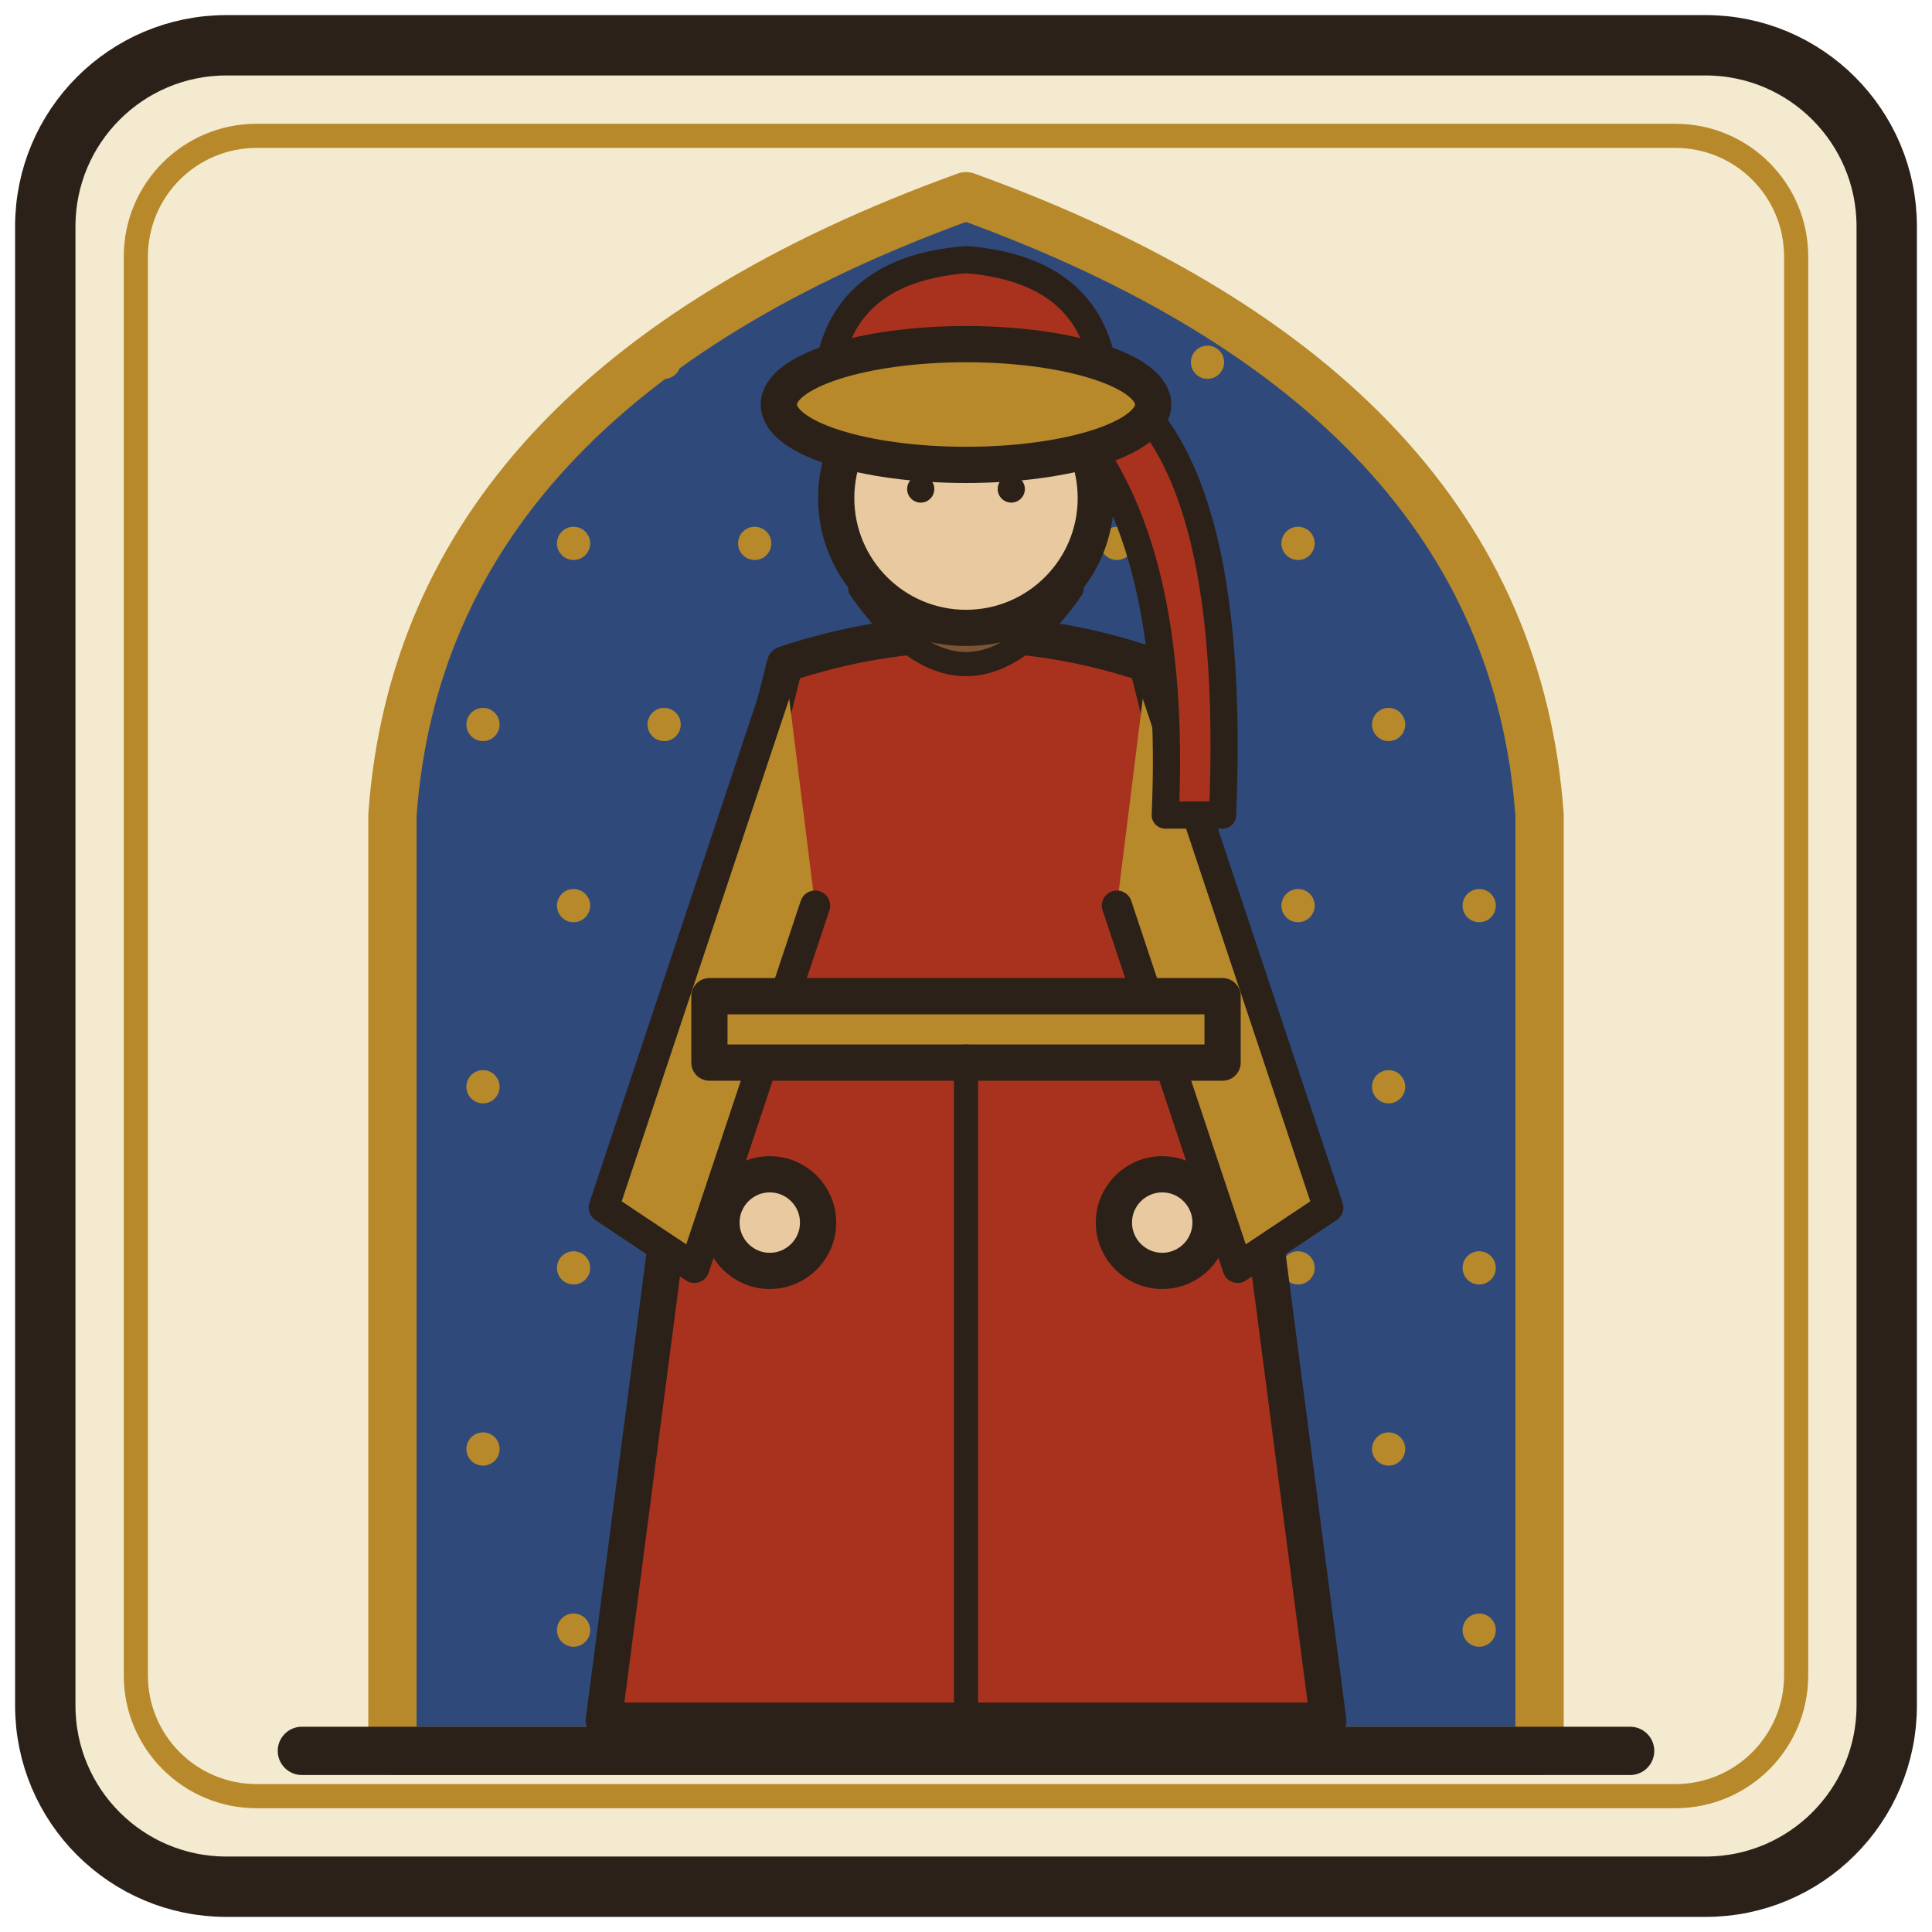
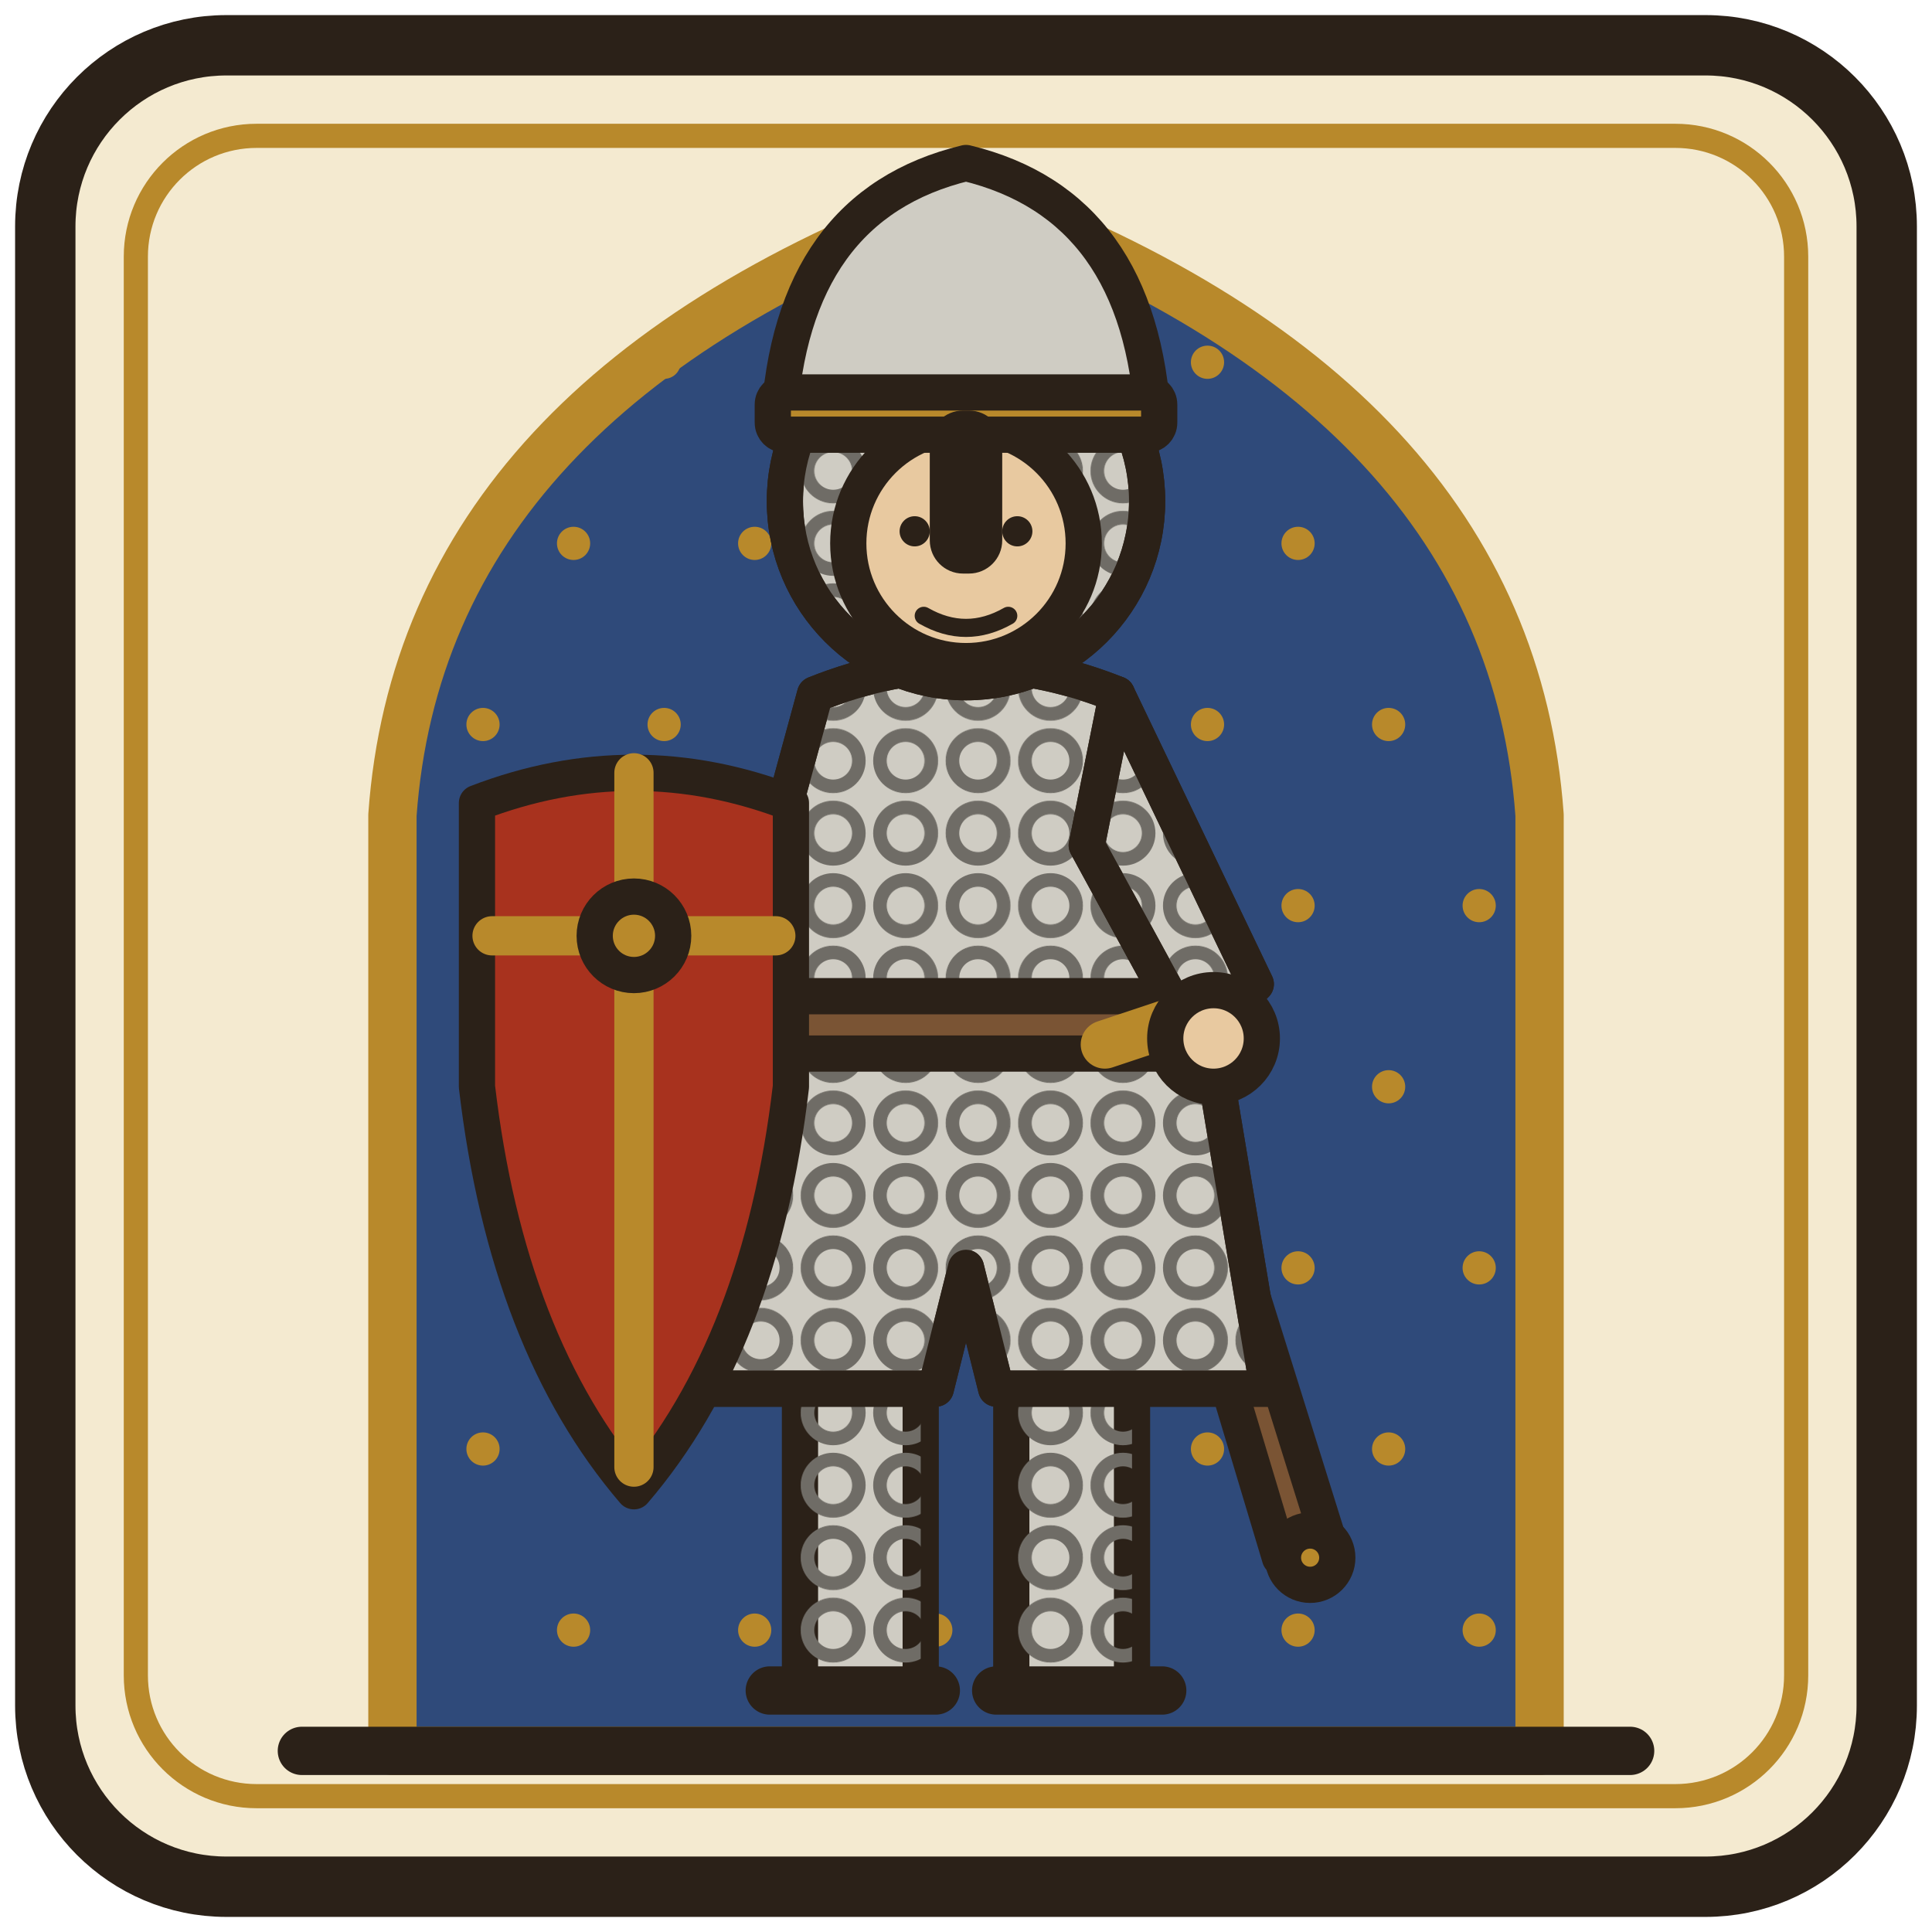
<svg xmlns="http://www.w3.org/2000/svg" viewBox="0 0 64 64" width="256" height="256">
  <rect x="1.5" y="1.5" width="61" height="61" rx="6" fill="#f4ead0" stroke="#2b2118" stroke-width="2" />
  <rect x="4.5" y="4.5" width="55" height="55" rx="4" fill="none" stroke="#b8892b" stroke-width="0.8" />
  <g stroke="#2b2118" stroke-width="1.2" stroke-linejoin="round" stroke-linecap="round">
    <clipPath id="n">
      <path d="M13 58 L13 27 Q14 13 32 6.5 Q50 13 51 27 L51 58 Z" />
    </clipPath>
    <path d="M13 58 L13 27 Q14 13 32 6.5 Q50 13 51 27 L51 58 Z" fill="#2f4a7a" />
    <g clip-path="url(#n)">
      <circle cx="16" cy="12" r="0.55" fill="#b8892b" stroke="none" />
      <circle cx="22" cy="12" r="0.55" fill="#b8892b" stroke="none" />
      <circle cx="28" cy="12" r="0.55" fill="#b8892b" stroke="none" />
      <circle cx="34" cy="12" r="0.55" fill="#b8892b" stroke="none" />
      <circle cx="40" cy="12" r="0.55" fill="#b8892b" stroke="none" />
      <circle cx="46" cy="12" r="0.55" fill="#b8892b" stroke="none" />
      <circle cx="19" cy="18" r="0.55" fill="#b8892b" stroke="none" />
      <circle cx="25" cy="18" r="0.55" fill="#b8892b" stroke="none" />
      <circle cx="31" cy="18" r="0.55" fill="#b8892b" stroke="none" />
      <circle cx="37" cy="18" r="0.55" fill="#b8892b" stroke="none" />
      <circle cx="43" cy="18" r="0.55" fill="#b8892b" stroke="none" />
      <circle cx="49" cy="18" r="0.55" fill="#b8892b" stroke="none" />
      <circle cx="16" cy="24" r="0.55" fill="#b8892b" stroke="none" />
      <circle cx="22" cy="24" r="0.55" fill="#b8892b" stroke="none" />
      <circle cx="28" cy="24" r="0.55" fill="#b8892b" stroke="none" />
      <circle cx="34" cy="24" r="0.55" fill="#b8892b" stroke="none" />
      <circle cx="40" cy="24" r="0.55" fill="#b8892b" stroke="none" />
      <circle cx="46" cy="24" r="0.55" fill="#b8892b" stroke="none" />
      <circle cx="19" cy="30" r="0.55" fill="#b8892b" stroke="none" />
      <circle cx="25" cy="30" r="0.55" fill="#b8892b" stroke="none" />
      <circle cx="31" cy="30" r="0.55" fill="#b8892b" stroke="none" />
      <circle cx="37" cy="30" r="0.55" fill="#b8892b" stroke="none" />
      <circle cx="43" cy="30" r="0.55" fill="#b8892b" stroke="none" />
      <circle cx="49" cy="30" r="0.55" fill="#b8892b" stroke="none" />
      <circle cx="16" cy="36" r="0.55" fill="#b8892b" stroke="none" />
      <circle cx="22" cy="36" r="0.55" fill="#b8892b" stroke="none" />
      <circle cx="28" cy="36" r="0.55" fill="#b8892b" stroke="none" />
      <circle cx="34" cy="36" r="0.55" fill="#b8892b" stroke="none" />
      <circle cx="40" cy="36" r="0.55" fill="#b8892b" stroke="none" />
      <circle cx="46" cy="36" r="0.55" fill="#b8892b" stroke="none" />
      <circle cx="19" cy="42" r="0.55" fill="#b8892b" stroke="none" />
      <circle cx="25" cy="42" r="0.55" fill="#b8892b" stroke="none" />
      <circle cx="31" cy="42" r="0.55" fill="#b8892b" stroke="none" />
      <circle cx="37" cy="42" r="0.55" fill="#b8892b" stroke="none" />
      <circle cx="43" cy="42" r="0.55" fill="#b8892b" stroke="none" />
      <circle cx="49" cy="42" r="0.55" fill="#b8892b" stroke="none" />
      <circle cx="16" cy="48" r="0.55" fill="#b8892b" stroke="none" />
      <circle cx="22" cy="48" r="0.55" fill="#b8892b" stroke="none" />
      <circle cx="28" cy="48" r="0.55" fill="#b8892b" stroke="none" />
      <circle cx="34" cy="48" r="0.55" fill="#b8892b" stroke="none" />
      <circle cx="40" cy="48" r="0.55" fill="#b8892b" stroke="none" />
      <circle cx="46" cy="48" r="0.55" fill="#b8892b" stroke="none" />
      <circle cx="19" cy="54" r="0.55" fill="#b8892b" stroke="none" />
      <circle cx="25" cy="54" r="0.55" fill="#b8892b" stroke="none" />
      <circle cx="31" cy="54" r="0.55" fill="#b8892b" stroke="none" />
      <circle cx="37" cy="54" r="0.55" fill="#b8892b" stroke="none" />
      <circle cx="43" cy="54" r="0.55" fill="#b8892b" stroke="none" />
      <circle cx="49" cy="54" r="0.55" fill="#b8892b" stroke="none" />
    </g>
    <path d="M13 58 L13 27 Q14 13 32 6.5 Q50 13 51 27 L51 58 Z" fill="none" stroke="#b8892b" stroke-width="1.6" />
    <path d="M10 58 L54 58" fill="none" stroke="#2b2118" stroke-width="1.6" />
-     <path d="M26 22 Q32 20 38 22 L41 34 L44 57 L20 57 L23 34 Z" fill="#a8321e" />
-     <path d="M26 22 L20 40 L23 42 L27 30 M38 22 L44 40 L41 42 L37 30" fill="#b8892b" stroke-width="1" />
-     <rect x="23.5" y="33" width="17" height="2.2" rx="0" fill="#b8892b" />
-     <path d="M32 35 L32 57" fill="none" stroke-width="0.8" />
-     <circle cx="32" cy="16.5" r="4.3" fill="#e8c9a0" />
-     <circle cx="30.5" cy="16.2" r="0.45" fill="#2b2118" stroke="none" />
-     <circle cx="33.5" cy="16.2" r="0.45" fill="#2b2118" stroke="none" />
-     <path d="M28.5 19.5 Q32 24.5 35.5 19.5 Q34 21 32 21 Q30 21 28.5 19.5 Z" fill="#7a5434" stroke-width="0.8" />
-     <path d="M36.5 12.5 Q41 15 40.5 27 L38.6 27 Q39 18 35.5 14 Z" fill="#a8321e" stroke-width="0.9" />
-     <path d="M27.4 14 Q27 9 32 8.6 Q37 9 36.6 14 Z" fill="#a8321e" stroke-width="0.9" />
-     <ellipse cx="32" cy="13.4" rx="6.2" ry="2" fill="#b8892b" />
-     <circle cx="25.5" cy="40.5" r="1.6" fill="#e8c9a0" />
-     <circle cx="38.5" cy="40.5" r="1.6" fill="#e8c9a0" />
+     <defs>
+       <pattern id="m" width="2.4" height="2.4" patternUnits="userSpaceOnUse">
+         <circle cx="1.2" cy="1.2" r="0.85" fill="none" stroke="#6f6c66" stroke-width="0.45" />
+       </pattern>
+     </defs>
+     <path d="M26.5 46 L26.5 56 L30.5 56 L30.5 46 M33.5 46 L33.5 56 L37.5 56 L37.5 46" fill="#cfccc3" />
+     <path d="M26.5 46 L26.5 56 L30.5 56 L30.5 46 M33.5 46 L33.5 56 L37.5 56 L37.5 46" fill="url(#m)" stroke="none" />
+     <path d="M25.5 56 L31 56 M33 56 L38.5 56" fill="none" stroke-width="1.6" />
+     <path d="M39 35 L44 51 L42.4 51.6 L37.6 35.6 Z" fill="#7a5434" />
+     <circle cx="43.4" cy="51.6" r="0.9" fill="#b8892b" />
+     <path d="M27 23 Q32 21 37 23 L40 34 L42 46 L33 46 L32 42 L31 46 L22 46 L24 34 Z" fill="#cfccc3" />
+     <path d="M27 23 Q32 21 37 23 L40 34 L42 46 L33 46 L32 42 L31 46 L22 46 L24 34 Z" fill="url(#m)" stroke="none" />
+     <path d="M27 23 Q32 21 37 23 L40 34 L42 46 L33 46 L32 42 L31 46 L22 46 L24 34 Z" fill="none" />
+     <rect x="24.3" y="33" width="15.4" height="1.9" rx="0" fill="#7a5434" />
+     <path d="M37 23 L41.6 32.6 L39.6 34.6 L36 28 Z" fill="#cfccc3" />
+     <path d="M37 23 L41.6 32.6 L39.6 34.6 L36 28 Z" fill="url(#m)" stroke="none" />
+     <path d="M37 23 L41.6 32.6 L39.6 34.6 L36 28 Z" fill="none" />
+     <line x1="36.6" y1="34.6" x2="40.8" y2="33.2" stroke="#b8892b" stroke-width="1.6" />
+     <circle cx="40.2" cy="34.4" r="1.6" fill="#e8c9a0" />
+     <circle cx="32" cy="16.6" r="6" fill="#cfccc3" />
+     <circle cx="32" cy="16.6" r="6" fill="url(#m)" stroke="none" />
+     <circle cx="32" cy="16.6" r="6" fill="none" />
+     <circle cx="32" cy="18" r="3.9" fill="#e8c9a0" />
+     <circle cx="30.3" cy="17.6" r="0.5" fill="#2b2118" stroke="none" />
+     <circle cx="33.7" cy="17.6" r="0.5" fill="#2b2118" stroke="none" />
+     <path d="M30.6 20.4 Q32 21.2 33.4 20.4" fill="none" stroke-width="0.6" />
+     <path d="M25.8 14 Q26.2 6.8 32 5.4 Q37.8 6.8 38.2 14 Z" fill="#cfccc3" />
+     <rect x="25.6" y="13" width="12.8" height="1.4" rx="0.4" fill="#b8892b" />
+     <rect x="31.4" y="14.2" width="1.2" height="4.2" rx="0.5" fill="#cfccc3" />
+     <path d="M15.8 26.6 Q21 24.6 26.2 26.6 L26.2 36 Q25.2 44.5 21 49.4 Q16.8 44.5 15.8 36 Z" fill="#a8321e" />
+     <path d="M21 25.6 L21 48.6 M16.3 31 L25.7 31" fill="none" stroke="#b8892b" stroke-width="1.3" />
+     <circle cx="21" cy="31" r="1.3" fill="#b8892b" />
  </g>
</svg>
